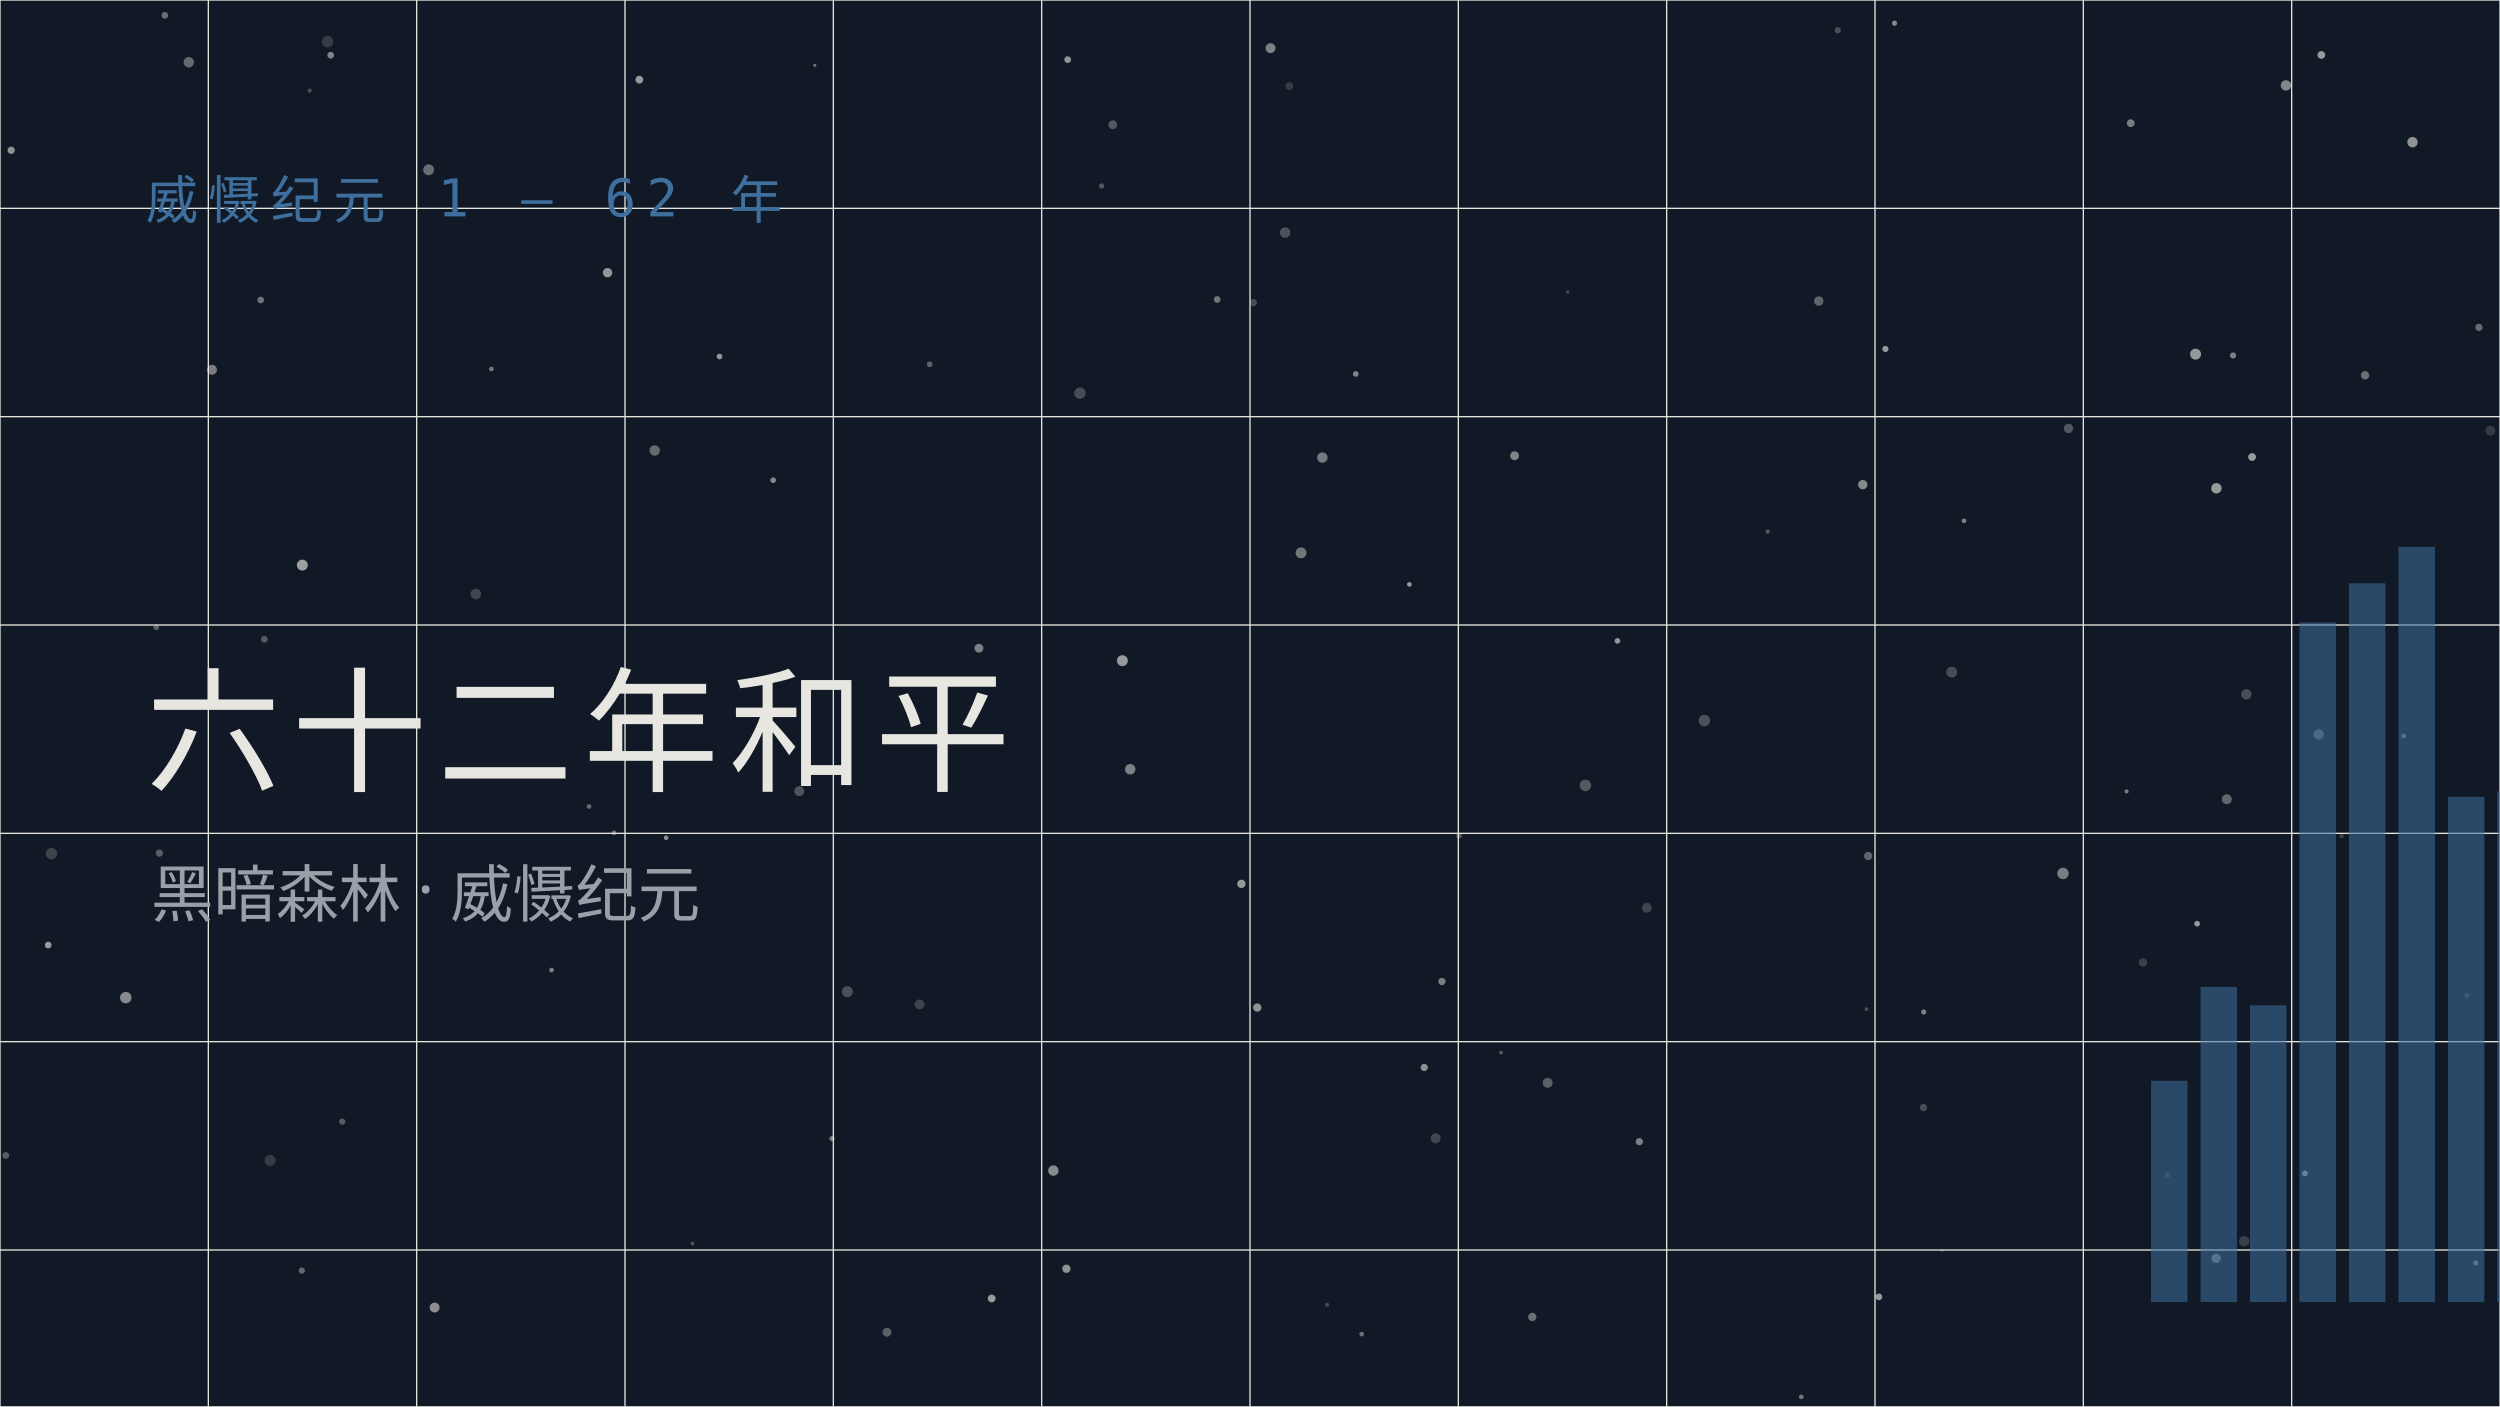
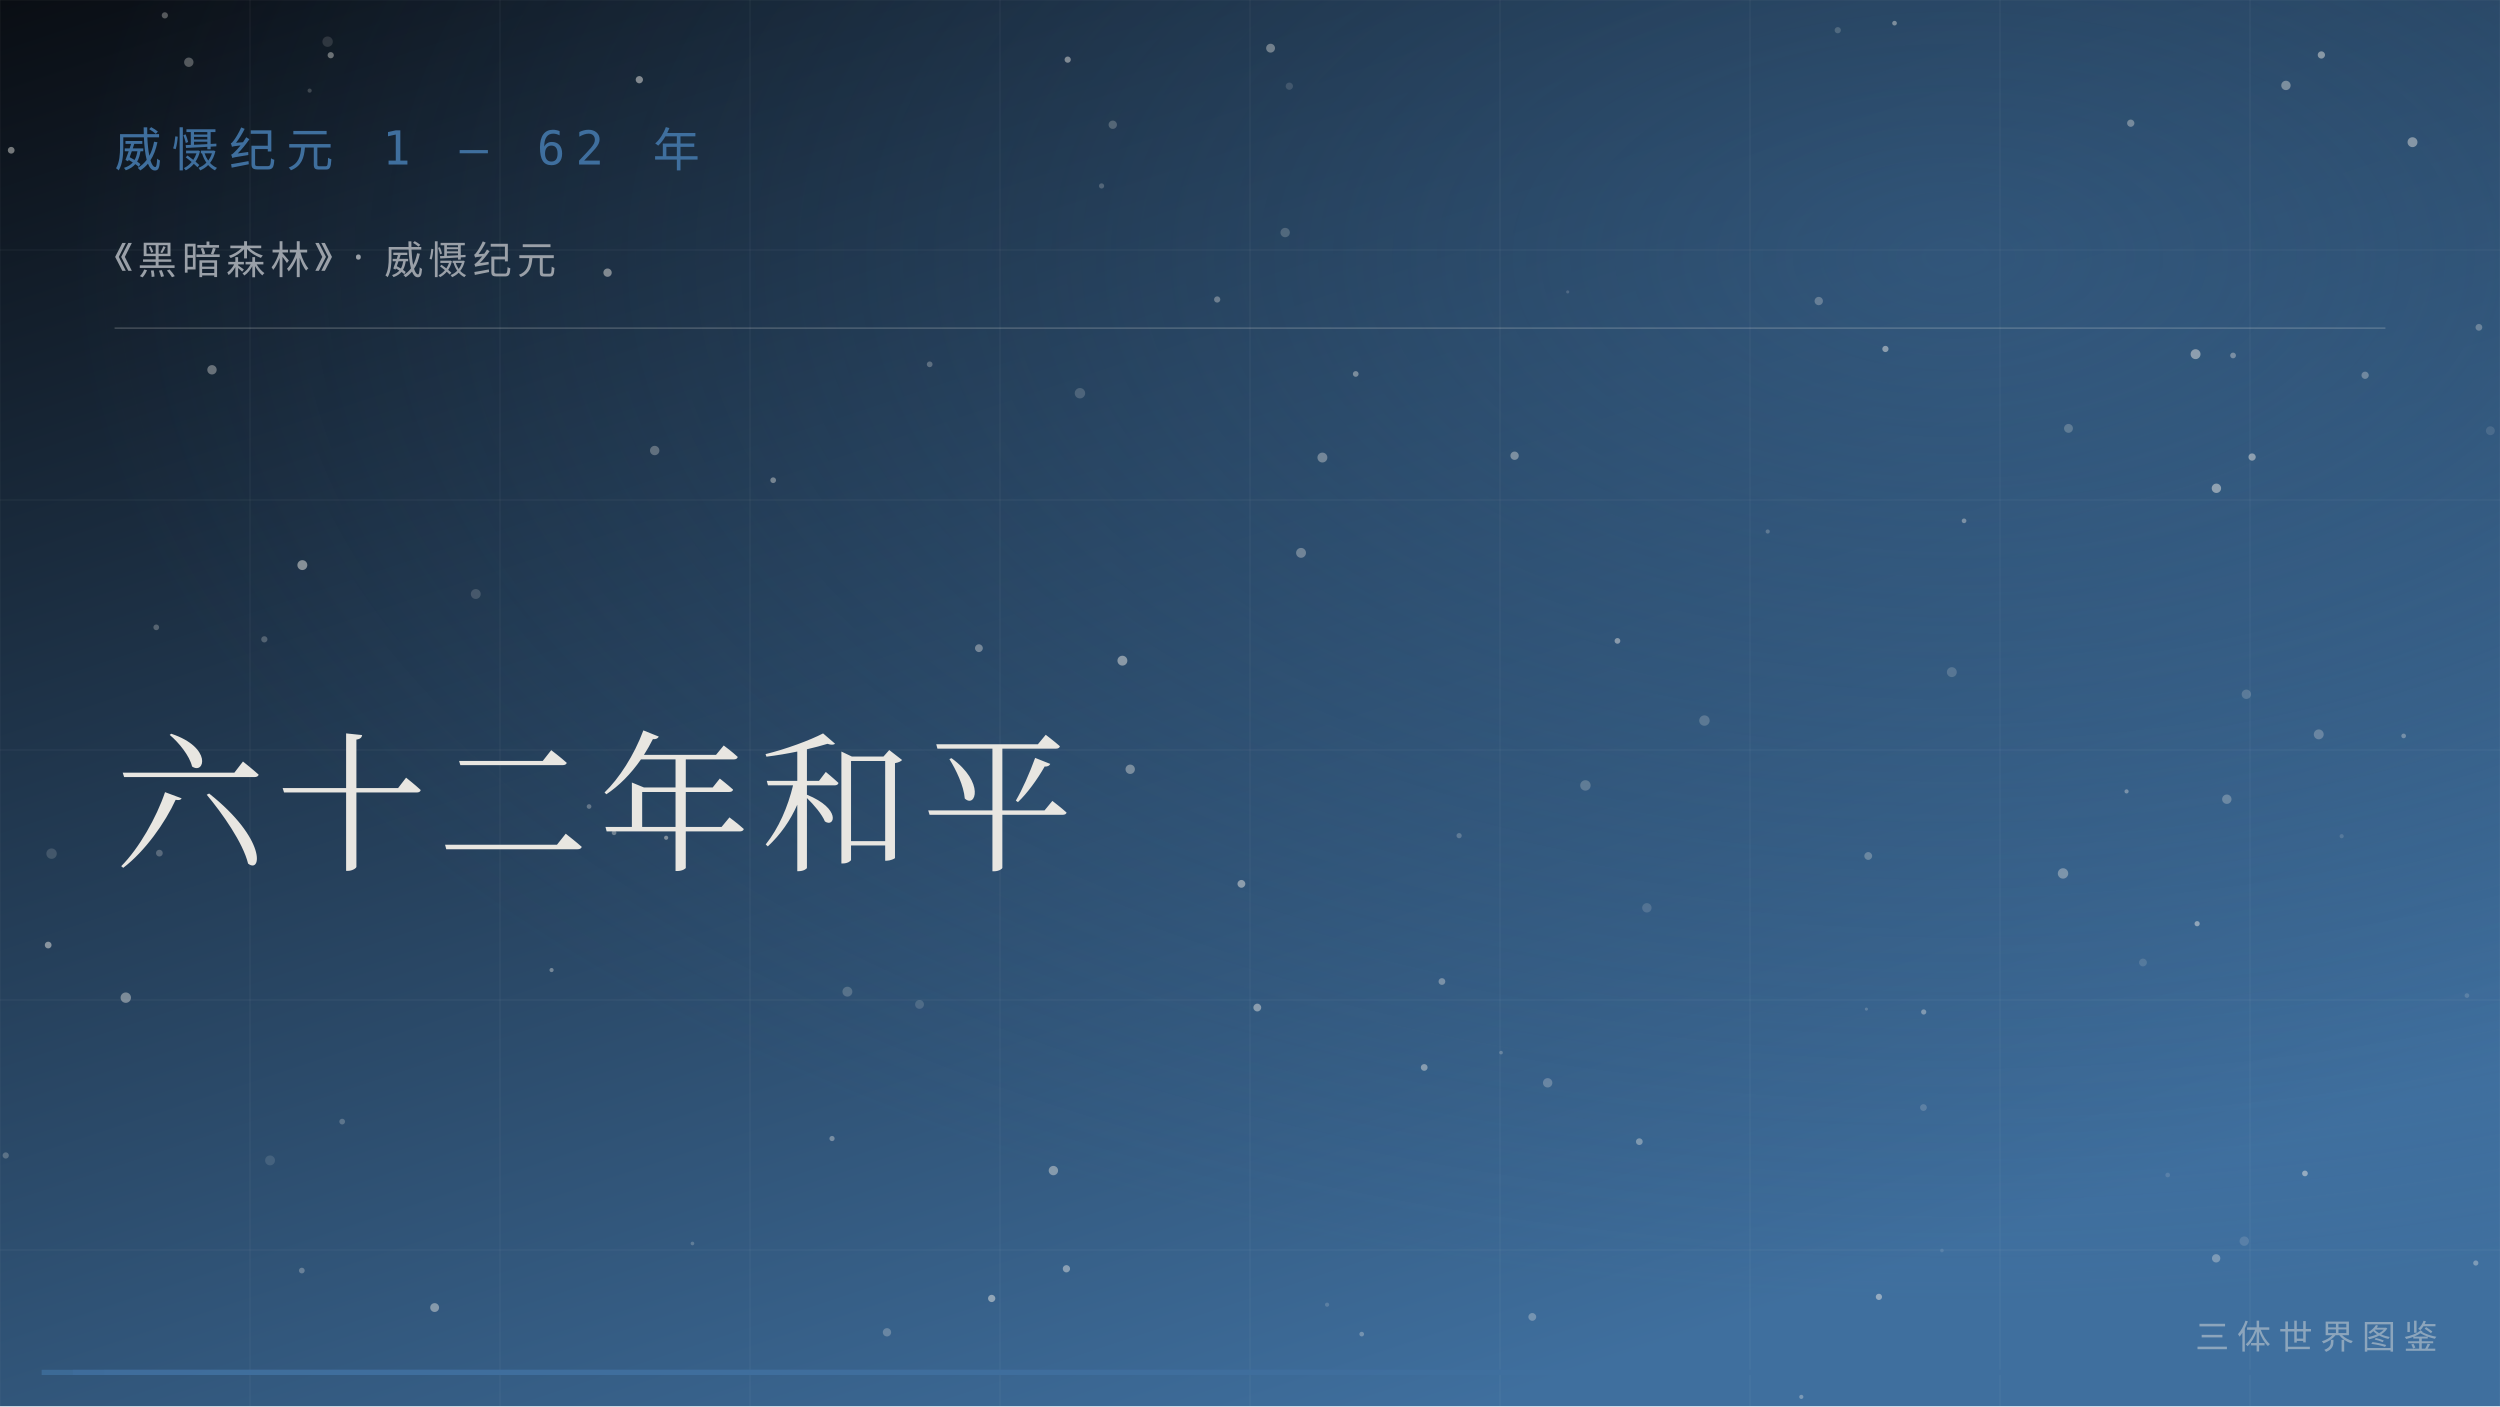
<svg xmlns="http://www.w3.org/2000/svg" width="960" height="540" viewBox="0 0 960 540">
-   <rect width="960" height="540" fill="#0a0e14" />
-   <rect width="960" height="540" fill="#3f6f9e" opacity="0.12" />
-   <line x1="0" y1="0" x2="0" y2="540" stroke="#e8e6e1" stroke-width="0.5" />
-   <line x1="80" y1="0" x2="80" y2="540" stroke="#e8e6e1" stroke-width="0.5" />
-   <line x1="160" y1="0" x2="160" y2="540" stroke="#e8e6e1" stroke-width="0.5" />
-   <line x1="240" y1="0" x2="240" y2="540" stroke="#e8e6e1" stroke-width="0.5" />
-   <line x1="320" y1="0" x2="320" y2="540" stroke="#e8e6e1" stroke-width="0.5" />
-   <line x1="400" y1="0" x2="400" y2="540" stroke="#e8e6e1" stroke-width="0.5" />
-   <line x1="480" y1="0" x2="480" y2="540" stroke="#e8e6e1" stroke-width="0.5" />
-   <line x1="560" y1="0" x2="560" y2="540" stroke="#e8e6e1" stroke-width="0.5" />
-   <line x1="640" y1="0" x2="640" y2="540" stroke="#e8e6e1" stroke-width="0.5" />
-   <line x1="720" y1="0" x2="720" y2="540" stroke="#e8e6e1" stroke-width="0.5" />
-   <line x1="800" y1="0" x2="800" y2="540" stroke="#e8e6e1" stroke-width="0.5" />
-   <line x1="880" y1="0" x2="880" y2="540" stroke="#e8e6e1" stroke-width="0.5" />
-   <line x1="960" y1="0" x2="960" y2="540" stroke="#e8e6e1" stroke-width="0.5" />
-   <line x1="0" y1="0" x2="960" y2="0" stroke="#e8e6e1" stroke-width="0.5" />
-   <line x1="0" y1="80" x2="960" y2="80" stroke="#e8e6e1" stroke-width="0.5" />
-   <line x1="0" y1="160" x2="960" y2="160" stroke="#e8e6e1" stroke-width="0.5" />
-   <line x1="0" y1="240" x2="960" y2="240" stroke="#e8e6e1" stroke-width="0.5" />
-   <line x1="0" y1="320" x2="960" y2="320" stroke="#e8e6e1" stroke-width="0.5" />
-   <line x1="0" y1="400" x2="960" y2="400" stroke="#e8e6e1" stroke-width="0.5" />
-   <line x1="0" y1="480" x2="960" y2="480" stroke="#e8e6e1" stroke-width="0.5" />
-   <circle cx="427.3" cy="47.9" r="1.7" fill="#e8e6e1" opacity="0.31" />
-   <circle cx="233.3" cy="104.7" r="1.8" fill="#e8e6e1" opacity="0.61" />
-   <circle cx="947.3" cy="382.3" r="0.9" fill="#e8e6e1" opacity="0.21" />
-   <circle cx="956.3" cy="165.4" r="1.9" fill="#e8e6e1" opacity="0.17" />
-   <circle cx="629.5" cy="438.4" r="1.4" fill="#e8e6e1" opacity="0.50" />
-   <circle cx="476.7" cy="339.4" r="1.6" fill="#e8e6e1" opacity="0.62" />
-   <circle cx="306.9" cy="303.8" r="1.9" fill="#e8e6e1" opacity="0.29" />
-   <circle cx="594.3" cy="415.8" r="1.9" fill="#e8e6e1" opacity="0.35" />
-   <circle cx="115.9" cy="487.9" r="1.2" fill="#e8e6e1" opacity="0.39" />
-   <circle cx="818.2" cy="47.3" r="1.5" fill="#e8e6e1" opacity="0.49" />
-   <circle cx="495.1" cy="33.1" r="1.5" fill="#e8e6e1" opacity="0.18" />
-   <circle cx="621.1" cy="246.1" r="1.1" fill="#e8e6e1" opacity="0.60" />
-   <circle cx="101.5" cy="245.5" r="1.3" fill="#e8e6e1" opacity="0.32" />
-   <circle cx="754.2" cy="200.0" r="0.9" fill="#e8e6e1" opacity="0.50" />
-   <circle cx="18.5" cy="362.9" r="1.3" fill="#e8e6e1" opacity="0.63" />
-   <circle cx="431.0" cy="253.7" r="2.1" fill="#e8e6e1" opacity="0.62" />
-   <circle cx="410.0" cy="22.9" r="1.3" fill="#e8e6e1" opacity="0.60" />
-   <circle cx="864.8" cy="175.5" r="1.5" fill="#e8e6e1" opacity="0.63" />
-   <circle cx="899.2" cy="321.1" r="0.8" fill="#e8e6e1" opacity="0.21" />
-   <circle cx="103.7" cy="445.6" r="2.1" fill="#e8e6e1" opacity="0.17" />
-   <circle cx="127.0" cy="21.2" r="1.3" fill="#e8e6e1" opacity="0.52" />
-   <circle cx="325.4" cy="380.8" r="2.1" fill="#e8e6e1" opacity="0.27" />
-   <circle cx="182.7" cy="228.1" r="2.0" fill="#e8e6e1" opacity="0.23" />
-   <circle cx="749.5" cy="258.1" r="2.1" fill="#e8e6e1" opacity="0.25" />
-   <circle cx="738.6" cy="425.3" r="1.4" fill="#e8e6e1" opacity="0.25" />
-   <circle cx="792.2" cy="335.4" r="2.2" fill="#e8e6e1" opacity="0.49" />
-   <circle cx="340.6" cy="511.6" r="1.7" fill="#e8e6e1" opacity="0.35" />
-   <circle cx="632.4" cy="348.6" r="1.9" fill="#e8e6e1" opacity="0.21" />
-   <circle cx="61.2" cy="327.6" r="1.4" fill="#e8e6e1" opacity="0.33" />
-   <circle cx="296.9" cy="184.4" r="1.1" fill="#e8e6e1" opacity="0.53" />
-   <circle cx="698.4" cy="115.6" r="1.8" fill="#e8e6e1" opacity="0.37" />
-   <circle cx="950.7" cy="485.0" r="1.0" fill="#e8e6e1" opacity="0.47" />
-   <circle cx="2.2" cy="443.7" r="1.3" fill="#e8e6e1" opacity="0.33" />
-   <circle cx="851.1" cy="187.5" r="2.0" fill="#e8e6e1" opacity="0.63" />
-   <circle cx="822.9" cy="369.6" r="1.6" fill="#e8e6e1" opacity="0.20" />
-   <circle cx="211.8" cy="372.5" r="0.9" fill="#e8e6e1" opacity="0.50" />
-   <circle cx="404.5" cy="449.5" r="2.0" fill="#e8e6e1" opacity="0.56" />
-   <circle cx="19.8" cy="327.8" r="2.2" fill="#e8e6e1" opacity="0.21" />
-   <circle cx="226.2" cy="309.7" r="0.9" fill="#e8e6e1" opacity="0.40" />
-   <circle cx="588.4" cy="505.7" r="1.6" fill="#e8e6e1" opacity="0.42" />
-   <circle cx="654.5" cy="276.7" r="2.2" fill="#e8e6e1" opacity="0.28" />
-   <circle cx="487.9" cy="18.5" r="1.9" fill="#e8e6e1" opacity="0.50" />
-   <circle cx="576.4" cy="404.2" r="0.7" fill="#e8e6e1" opacity="0.34" />
-   <circle cx="507.8" cy="175.7" r="2.0" fill="#e8e6e1" opacity="0.47" />
-   <circle cx="923.0" cy="282.6" r="0.9" fill="#e8e6e1" opacity="0.44" />
-   <circle cx="885.1" cy="450.6" r="1.1" fill="#e8e6e1" opacity="0.63" />
-   <circle cx="423.0" cy="71.4" r="1.0" fill="#e8e6e1" opacity="0.30" />
-   <circle cx="265.9" cy="477.5" r="0.7" fill="#e8e6e1" opacity="0.31" />
-   <circle cx="499.6" cy="212.3" r="2.1" fill="#e8e6e1" opacity="0.45" />
-   <circle cx="520.6" cy="143.6" r="1.1" fill="#e8e6e1" opacity="0.52" />
-   <circle cx="738.7" cy="388.6" r="1.0" fill="#e8e6e1" opacity="0.51" />
-   <circle cx="467.4" cy="115.0" r="1.3" fill="#e8e6e1" opacity="0.45" />
-   <circle cx="63.3" cy="5.9" r="1.3" fill="#e8e6e1" opacity="0.41" />
-   <circle cx="353.1" cy="385.7" r="1.9" fill="#e8e6e1" opacity="0.21" />
-   <circle cx="116.1" cy="217.0" r="2.1" fill="#e8e6e1" opacity="0.65" />
-   <circle cx="843.1" cy="136.0" r="2.1" fill="#e8e6e1" opacity="0.62" />
-   <circle cx="721.5" cy="498.0" r="1.3" fill="#e8e6e1" opacity="0.63" />
-   <circle cx="951.9" cy="125.7" r="1.4" fill="#e8e6e1" opacity="0.40" />
-   <circle cx="794.3" cy="164.5" r="1.8" fill="#e8e6e1" opacity="0.31" />
-   <circle cx="414.7" cy="151.0" r="2.2" fill="#e8e6e1" opacity="0.25" />
-   <circle cx="724.0" cy="134.0" r="1.2" fill="#e8e6e1" opacity="0.62" />
-   <circle cx="409.5" cy="487.2" r="1.6" fill="#e8e6e1" opacity="0.59" />
-   <circle cx="166.9" cy="502.1" r="1.9" fill="#e8e6e1" opacity="0.58" />
-   <circle cx="843.7" cy="354.7" r="1.1" fill="#e8e6e1" opacity="0.62" />
-   <circle cx="482.8" cy="386.9" r="1.6" fill="#e8e6e1" opacity="0.59" />
-   <circle cx="727.5" cy="8.9" r="1.0" fill="#e8e6e1" opacity="0.55" />
-   <circle cx="380.8" cy="498.6" r="1.5" fill="#e8e6e1" opacity="0.63" />
-   <circle cx="125.8" cy="16.0" r="2.2" fill="#e8e6e1" opacity="0.17" />
-   <circle cx="434.0" cy="295.4" r="2.0" fill="#e8e6e1" opacity="0.51" />
-   <circle cx="855.1" cy="306.9" r="1.9" fill="#e8e6e1" opacity="0.38" />
-   <circle cx="319.5" cy="437.2" r="1.0" fill="#e8e6e1" opacity="0.49" />
-   <circle cx="493.5" cy="89.3" r="2.0" fill="#e8e6e1" opacity="0.28" />
-   <circle cx="691.7" cy="536.4" r="0.9" fill="#e8e6e1" opacity="0.45" />
-   <circle cx="705.7" cy="11.6" r="1.2" fill="#e8e6e1" opacity="0.27" />
-   <circle cx="926.4" cy="54.6" r="2.0" fill="#e8e6e1" opacity="0.59" />
-   <circle cx="245.5" cy="30.6" r="1.5" fill="#e8e6e1" opacity="0.63" />
-   <circle cx="857.5" cy="136.5" r="1.2" fill="#e8e6e1" opacity="0.49" />
-   <circle cx="553.7" cy="376.9" r="1.4" fill="#e8e6e1" opacity="0.49" />
-   <circle cx="131.4" cy="430.7" r="1.2" fill="#e8e6e1" opacity="0.33" />
-   <circle cx="816.6" cy="303.9" r="0.8" fill="#e8e6e1" opacity="0.48" />
-   <circle cx="546.9" cy="409.9" r="1.4" fill="#e8e6e1" opacity="0.57" />
-   <circle cx="235.8" cy="319.8" r="0.9" fill="#e8e6e1" opacity="0.46" />
-   <circle cx="608.8" cy="301.6" r="2.2" fill="#e8e6e1" opacity="0.32" />
-   <circle cx="678.8" cy="204.1" r="0.8" fill="#e8e6e1" opacity="0.31" />
-   <circle cx="861.8" cy="476.6" r="2.0" fill="#e8e6e1" opacity="0.19" />
-   <circle cx="717.4" cy="328.7" r="1.6" fill="#e8e6e1" opacity="0.37" />
-   <circle cx="745.7" cy="480.2" r="0.7" fill="#e8e6e1" opacity="0.16" />
-   <circle cx="581.6" cy="175.0" r="1.7" fill="#e8e6e1" opacity="0.52" />
-   <circle cx="560.3" cy="320.9" r="1.1" fill="#e8e6e1" opacity="0.31" />
-   <circle cx="716.7" cy="387.5" r="0.7" fill="#e8e6e1" opacity="0.28" />
-   <circle cx="890.4" cy="282.0" r="2.0" fill="#e8e6e1" opacity="0.35" />
-   <circle cx="602.0" cy="112.1" r="0.7" fill="#e8e6e1" opacity="0.23" />
-   <circle cx="877.8" cy="32.8" r="2.0" fill="#e8e6e1" opacity="0.53" />
-   <circle cx="851.0" cy="483.2" r="1.8" fill="#e8e6e1" opacity="0.45" />
-   <circle cx="4.3" cy="57.7" r="1.4" fill="#e8e6e1" opacity="0.59" />
-   <circle cx="255.8" cy="321.7" r="0.9" fill="#e8e6e1" opacity="0.57" />
-   <circle cx="357.0" cy="139.9" r="1.1" fill="#e8e6e1" opacity="0.36" />
-   <circle cx="908.2" cy="144.1" r="1.6" fill="#e8e6e1" opacity="0.43" />
-   <circle cx="862.6" cy="266.6" r="2.0" fill="#e8e6e1" opacity="0.26" />
-   <circle cx="251.4" cy="173.0" r="2.0" fill="#e8e6e1" opacity="0.40" />
-   <circle cx="891.4" cy="21.1" r="1.5" fill="#e8e6e1" opacity="0.62" />
-   <circle cx="72.5" cy="23.9" r="2.0" fill="#e8e6e1" opacity="0.40" />
-   <circle cx="118.9" cy="34.8" r="0.8" fill="#e8e6e1" opacity="0.26" />
-   <circle cx="522.9" cy="512.3" r="0.9" fill="#e8e6e1" opacity="0.42" />
-   <circle cx="60.0" cy="240.9" r="1.1" fill="#e8e6e1" opacity="0.35" />
-   <circle cx="375.9" cy="248.9" r="1.7" fill="#e8e6e1" opacity="0.50" />
-   <circle cx="48.3" cy="383.1" r="2.2" fill="#e8e6e1" opacity="0.55" />
-   <circle cx="509.6" cy="501.0" r="0.8" fill="#e8e6e1" opacity="0.24" />
-   <circle cx="81.4" cy="142.0" r="1.9" fill="#e8e6e1" opacity="0.49" />
-   <circle cx="832.4" cy="451.2" r="1.0" fill="#e8e6e1" opacity="0.19" />
-   <circle cx="188.7" cy="141.7" r="0.9" fill="#e8e6e1" opacity="0.46" />
-   <circle cx="551.3" cy="437.1" r="1.9" fill="#e8e6e1" opacity="0.23" />
-   <circle cx="715.3" cy="186.1" r="1.8" fill="#e8e6e1" opacity="0.55" />
-   <circle cx="276.3" cy="136.9" r="1.1" fill="#e8e6e1" opacity="0.61" />
-   <circle cx="312.9" cy="25.1" r="0.6" fill="#e8e6e1" opacity="0.45" />
-   <circle cx="164.6" cy="65.2" r="2.1" fill="#e8e6e1" opacity="0.41" />
-   <circle cx="541.2" cy="224.4" r="0.9" fill="#e8e6e1" opacity="0.62" />
-   <circle cx="481.3" cy="116.2" r="1.4" fill="#e8e6e1" opacity="0.25" />
-   <circle cx="317.8" cy="295.8" r="0.7" fill="#e8e6e1" opacity="0.50" />
-   <circle cx="100.1" cy="115.2" r="1.3" fill="#e8e6e1" opacity="0.44" />
-   <g opacity="0.55" fill="#3f6f9e">
-     <rect x="826" y="415" width="14" height="85" />
-     <rect x="845" y="379" width="14" height="121" />
-     <rect x="864" y="386" width="14" height="114" />
-     <rect x="883" y="239" width="14" height="261" />
-     <rect x="902" y="224" width="14" height="276" />
-     <rect x="921" y="210" width="14" height="290" />
-     <rect x="940" y="306" width="14" height="194" />
-     <rect x="959" y="304" width="14" height="196" />
-     <rect x="978" y="144" width="14" height="356" />
-     <rect x="997" y="296" width="14" height="204" />
+   <defs>
+     <linearGradient id="bg" x1="0" y1="0" x2="0.6" y2="1">
+       <stop offset="0" stop-color="#0a0e14" />
+       <stop offset="1" stop-color="#3f6f9e" />
+     </linearGradient>
+     <radialGradient id="glow" cx="0.78" cy="0.18" r="0.75">
+       <stop offset="0" stop-color="#3f6f9e" stop-opacity="0.5" />
+       <stop offset="1" stop-color="#3f6f9e" stop-opacity="0" />
+     </radialGradient>
+   </defs>
+   <rect width="960" height="540" fill="url(#bg)" />
+   <rect width="960" height="540" fill="url(#glow)" />
+   <circle cx="427.3" cy="47.9" r="1.6" fill="#e8e6e1" opacity="0.25" />
+   <circle cx="233.3" cy="104.7" r="1.6" fill="#e8e6e1" opacity="0.49" />
+   <circle cx="947.3" cy="382.3" r="0.9" fill="#e8e6e1" opacity="0.17" />
+   <circle cx="956.3" cy="165.4" r="1.7" fill="#e8e6e1" opacity="0.13" />
+   <circle cx="629.5" cy="438.4" r="1.3" fill="#e8e6e1" opacity="0.40" />
+   <circle cx="476.7" cy="339.4" r="1.5" fill="#e8e6e1" opacity="0.50" />
+   <circle cx="306.9" cy="303.8" r="1.8" fill="#e8e6e1" opacity="0.23" />
+   <circle cx="594.3" cy="415.8" r="1.8" fill="#e8e6e1" opacity="0.28" />
+   <circle cx="115.9" cy="487.9" r="1.1" fill="#e8e6e1" opacity="0.31" />
+   <circle cx="818.2" cy="47.3" r="1.4" fill="#e8e6e1" opacity="0.39" />
+   <circle cx="495.1" cy="33.1" r="1.4" fill="#e8e6e1" opacity="0.15" />
+   <circle cx="621.1" cy="246.1" r="1.1" fill="#e8e6e1" opacity="0.48" />
+   <circle cx="101.5" cy="245.5" r="1.2" fill="#e8e6e1" opacity="0.26" />
+   <circle cx="754.2" cy="200.0" r="0.9" fill="#e8e6e1" opacity="0.40" />
+   <circle cx="18.5" cy="362.9" r="1.3" fill="#e8e6e1" opacity="0.51" />
+   <circle cx="431.0" cy="253.7" r="1.9" fill="#e8e6e1" opacity="0.50" />
+   <circle cx="410.0" cy="22.9" r="1.2" fill="#e8e6e1" opacity="0.48" />
+   <circle cx="864.8" cy="175.5" r="1.4" fill="#e8e6e1" opacity="0.50" />
+   <circle cx="899.2" cy="321.1" r="0.8" fill="#e8e6e1" opacity="0.17" />
+   <circle cx="103.7" cy="445.6" r="1.9" fill="#e8e6e1" opacity="0.13" />
+   <circle cx="127.0" cy="21.2" r="1.2" fill="#e8e6e1" opacity="0.42" />
+   <circle cx="325.4" cy="380.8" r="1.9" fill="#e8e6e1" opacity="0.22" />
+   <circle cx="182.7" cy="228.1" r="1.9" fill="#e8e6e1" opacity="0.18" />
+   <circle cx="749.5" cy="258.1" r="1.9" fill="#e8e6e1" opacity="0.20" />
+   <circle cx="738.6" cy="425.3" r="1.3" fill="#e8e6e1" opacity="0.20" />
+   <circle cx="792.2" cy="335.4" r="2.0" fill="#e8e6e1" opacity="0.39" />
+   <circle cx="340.6" cy="511.6" r="1.6" fill="#e8e6e1" opacity="0.28" />
+   <circle cx="632.4" cy="348.6" r="1.8" fill="#e8e6e1" opacity="0.17" />
+   <circle cx="61.2" cy="327.6" r="1.3" fill="#e8e6e1" opacity="0.27" />
+   <circle cx="296.9" cy="184.4" r="1.1" fill="#e8e6e1" opacity="0.42" />
+   <circle cx="698.4" cy="115.6" r="1.6" fill="#e8e6e1" opacity="0.30" />
+   <circle cx="950.7" cy="485.0" r="1.0" fill="#e8e6e1" opacity="0.37" />
+   <circle cx="2.2" cy="443.7" r="1.2" fill="#e8e6e1" opacity="0.26" />
+   <circle cx="851.1" cy="187.5" r="1.8" fill="#e8e6e1" opacity="0.51" />
+   <circle cx="822.9" cy="369.6" r="1.5" fill="#e8e6e1" opacity="0.16" />
+   <circle cx="211.8" cy="372.5" r="0.8" fill="#e8e6e1" opacity="0.40" />
+   <circle cx="404.5" cy="449.5" r="1.8" fill="#e8e6e1" opacity="0.45" />
+   <circle cx="19.8" cy="327.8" r="2.0" fill="#e8e6e1" opacity="0.17" />
+   <circle cx="226.2" cy="309.7" r="0.9" fill="#e8e6e1" opacity="0.32" />
+   <circle cx="588.4" cy="505.7" r="1.5" fill="#e8e6e1" opacity="0.33" />
+   <circle cx="654.5" cy="276.7" r="2.0" fill="#e8e6e1" opacity="0.23" />
+   <circle cx="487.9" cy="18.5" r="1.7" fill="#e8e6e1" opacity="0.40" />
+   <circle cx="576.4" cy="404.2" r="0.7" fill="#e8e6e1" opacity="0.27" />
+   <circle cx="507.8" cy="175.7" r="1.9" fill="#e8e6e1" opacity="0.38" />
+   <circle cx="923.0" cy="282.6" r="0.9" fill="#e8e6e1" opacity="0.35" />
+   <circle cx="885.1" cy="450.6" r="1.1" fill="#e8e6e1" opacity="0.51" />
+   <circle cx="423.0" cy="71.4" r="1.0" fill="#e8e6e1" opacity="0.24" />
+   <circle cx="265.9" cy="477.5" r="0.7" fill="#e8e6e1" opacity="0.25" />
+   <circle cx="499.6" cy="212.3" r="1.9" fill="#e8e6e1" opacity="0.36" />
+   <circle cx="520.6" cy="143.6" r="1.1" fill="#e8e6e1" opacity="0.42" />
+   <circle cx="738.7" cy="388.6" r="1.0" fill="#e8e6e1" opacity="0.41" />
+   <circle cx="467.4" cy="115.0" r="1.2" fill="#e8e6e1" opacity="0.36" />
+   <circle cx="63.3" cy="5.9" r="1.2" fill="#e8e6e1" opacity="0.33" />
+   <circle cx="353.1" cy="385.7" r="1.7" fill="#e8e6e1" opacity="0.17" />
+   <circle cx="116.1" cy="217.0" r="1.9" fill="#e8e6e1" opacity="0.52" />
+   <circle cx="843.1" cy="136.0" r="1.9" fill="#e8e6e1" opacity="0.50" />
+   <circle cx="721.5" cy="498.0" r="1.2" fill="#e8e6e1" opacity="0.51" />
+   <circle cx="951.9" cy="125.7" r="1.3" fill="#e8e6e1" opacity="0.32" />
+   <circle cx="794.3" cy="164.5" r="1.7" fill="#e8e6e1" opacity="0.25" />
+   <circle cx="414.7" cy="151.0" r="2.0" fill="#e8e6e1" opacity="0.20" />
+   <circle cx="724.0" cy="134.0" r="1.2" fill="#e8e6e1" opacity="0.50" />
+   <circle cx="409.5" cy="487.2" r="1.4" fill="#e8e6e1" opacity="0.47" />
+   <circle cx="166.9" cy="502.1" r="1.7" fill="#e8e6e1" opacity="0.46" />
+   <circle cx="843.7" cy="354.7" r="1.0" fill="#e8e6e1" opacity="0.50" />
+   <circle cx="482.8" cy="386.9" r="1.5" fill="#e8e6e1" opacity="0.48" />
+   <circle cx="727.5" cy="8.9" r="0.9" fill="#e8e6e1" opacity="0.44" />
+   <circle cx="380.8" cy="498.6" r="1.4" fill="#e8e6e1" opacity="0.51" />
+   <circle cx="125.8" cy="16.0" r="2.0" fill="#e8e6e1" opacity="0.14" />
+   <circle cx="434.0" cy="295.4" r="1.8" fill="#e8e6e1" opacity="0.41" />
+   <circle cx="855.1" cy="306.9" r="1.8" fill="#e8e6e1" opacity="0.30" />
+   <circle cx="319.5" cy="437.2" r="1.0" fill="#e8e6e1" opacity="0.39" />
+   <circle cx="493.5" cy="89.3" r="1.8" fill="#e8e6e1" opacity="0.22" />
+   <circle cx="691.7" cy="536.4" r="0.8" fill="#e8e6e1" opacity="0.36" />
+   <circle cx="705.7" cy="11.6" r="1.2" fill="#e8e6e1" opacity="0.21" />
+   <circle cx="926.4" cy="54.6" r="1.9" fill="#e8e6e1" opacity="0.47" />
+   <circle cx="245.5" cy="30.6" r="1.4" fill="#e8e6e1" opacity="0.51" />
+   <circle cx="857.5" cy="136.5" r="1.1" fill="#e8e6e1" opacity="0.39" />
+   <circle cx="553.7" cy="376.9" r="1.3" fill="#e8e6e1" opacity="0.39" />
+   <circle cx="131.4" cy="430.7" r="1.1" fill="#e8e6e1" opacity="0.26" />
+   <circle cx="816.6" cy="303.9" r="0.8" fill="#e8e6e1" opacity="0.38" />
+   <circle cx="546.9" cy="409.9" r="1.3" fill="#e8e6e1" opacity="0.45" />
+   <circle cx="235.8" cy="319.8" r="0.9" fill="#e8e6e1" opacity="0.37" />
+   <circle cx="608.8" cy="301.6" r="2.0" fill="#e8e6e1" opacity="0.25" />
+   <circle cx="678.8" cy="204.1" r="0.8" fill="#e8e6e1" opacity="0.25" />
+   <circle cx="861.8" cy="476.6" r="1.8" fill="#e8e6e1" opacity="0.15" />
+   <circle cx="717.4" cy="328.7" r="1.5" fill="#e8e6e1" opacity="0.30" />
+   <circle cx="745.7" cy="480.2" r="0.7" fill="#e8e6e1" opacity="0.13" />
+   <circle cx="581.6" cy="175.0" r="1.6" fill="#e8e6e1" opacity="0.42" />
+   <circle cx="560.3" cy="320.9" r="1.0" fill="#e8e6e1" opacity="0.25" />
+   <circle cx="716.7" cy="387.5" r="0.6" fill="#e8e6e1" opacity="0.22" />
+   <circle cx="890.4" cy="282.0" r="1.9" fill="#e8e6e1" opacity="0.28" />
+   <circle cx="602.0" cy="112.1" r="0.6" fill="#e8e6e1" opacity="0.18" />
+   <circle cx="877.8" cy="32.8" r="1.8" fill="#e8e6e1" opacity="0.42" />
+   <circle cx="851.0" cy="483.2" r="1.6" fill="#e8e6e1" opacity="0.36" />
+   <circle cx="4.3" cy="57.7" r="1.3" fill="#e8e6e1" opacity="0.47" />
+   <circle cx="255.8" cy="321.7" r="0.8" fill="#e8e6e1" opacity="0.45" />
+   <circle cx="357.0" cy="139.9" r="1.1" fill="#e8e6e1" opacity="0.29" />
+   <circle cx="908.2" cy="144.1" r="1.4" fill="#e8e6e1" opacity="0.34" />
+   <circle cx="862.6" cy="266.6" r="1.8" fill="#e8e6e1" opacity="0.21" />
+   <circle cx="251.4" cy="173.0" r="1.8" fill="#e8e6e1" opacity="0.32" />
+   <circle cx="891.4" cy="21.1" r="1.4" fill="#e8e6e1" opacity="0.49" />
+   <circle cx="72.5" cy="23.9" r="1.8" fill="#e8e6e1" opacity="0.32" />
+   <circle cx="118.9" cy="34.8" r="0.8" fill="#e8e6e1" opacity="0.21" />
+   <circle cx="522.9" cy="512.3" r="0.9" fill="#e8e6e1" opacity="0.33" />
+   <circle cx="60.0" cy="240.9" r="1.1" fill="#e8e6e1" opacity="0.28" />
+   <circle cx="375.9" cy="248.9" r="1.5" fill="#e8e6e1" opacity="0.40" />
+   <circle cx="48.3" cy="383.1" r="2.0" fill="#e8e6e1" opacity="0.44" />
+   <circle cx="509.6" cy="501.0" r="0.8" fill="#e8e6e1" opacity="0.19" />
+   <circle cx="81.4" cy="142.0" r="1.8" fill="#e8e6e1" opacity="0.39" />
+   <circle cx="832.4" cy="451.2" r="0.9" fill="#e8e6e1" opacity="0.15" />
+   <line x1="0" y1="0" x2="0" y2="540" stroke="#e8e6e1" stroke-width="0.5" opacity="0.05" />
+   <line x1="96" y1="0" x2="96" y2="540" stroke="#e8e6e1" stroke-width="0.5" opacity="0.05" />
+   <line x1="192" y1="0" x2="192" y2="540" stroke="#e8e6e1" stroke-width="0.5" opacity="0.05" />
+   <line x1="288" y1="0" x2="288" y2="540" stroke="#e8e6e1" stroke-width="0.5" opacity="0.05" />
+   <line x1="384" y1="0" x2="384" y2="540" stroke="#e8e6e1" stroke-width="0.5" opacity="0.05" />
+   <line x1="480" y1="0" x2="480" y2="540" stroke="#e8e6e1" stroke-width="0.5" opacity="0.05" />
+   <line x1="576" y1="0" x2="576" y2="540" stroke="#e8e6e1" stroke-width="0.5" opacity="0.05" />
+   <line x1="672" y1="0" x2="672" y2="540" stroke="#e8e6e1" stroke-width="0.5" opacity="0.05" />
+   <line x1="768" y1="0" x2="768" y2="540" stroke="#e8e6e1" stroke-width="0.5" opacity="0.05" />
+   <line x1="864" y1="0" x2="864" y2="540" stroke="#e8e6e1" stroke-width="0.5" opacity="0.05" />
+   <line x1="960" y1="0" x2="960" y2="540" stroke="#e8e6e1" stroke-width="0.5" opacity="0.05" />
+   <line x1="0" y1="0" x2="960" y2="0" stroke="#e8e6e1" stroke-width="0.5" opacity="0.05" />
+   <line x1="0" y1="96" x2="960" y2="96" stroke="#e8e6e1" stroke-width="0.5" opacity="0.05" />
+   <line x1="0" y1="192" x2="960" y2="192" stroke="#e8e6e1" stroke-width="0.5" opacity="0.05" />
+   <line x1="0" y1="288" x2="960" y2="288" stroke="#e8e6e1" stroke-width="0.5" opacity="0.05" />
+   <line x1="0" y1="384" x2="960" y2="384" stroke="#e8e6e1" stroke-width="0.5" opacity="0.05" />
+   <line x1="0" y1="480" x2="960" y2="480" stroke="#e8e6e1" stroke-width="0.5" opacity="0.05" />
+   <text x="44" y="64" font-family="'SFMono-Regular','Menlo','Consolas',monospace" font-size="18" fill="#3f6f9e" letter-spacing="4">威慑纪元 1 – 62 年</text>
+   <text x="44" y="104" font-family="'PingFang SC','Hiragino Sans GB','Microsoft YaHei',sans-serif" font-size="15" fill="#9aa0a8" letter-spacing="2">《黑暗森林》 · 威慑纪元</text>
+   <line x1="44" y1="126" x2="916" y2="126" stroke="#e8e6e1" stroke-width="0.5" opacity="0.25" />
+   <text x="44" y="330" font-family="'Noto Serif CJK SC','Songti SC','STSong','SimSun',serif" font-size="58" fill="#e8e6e1" letter-spacing="4">六十二年和平</text>
+   <text x="936" y="518" text-anchor="end" font-family="'SFMono-Regular','Menlo','Consolas',monospace" font-size="13" fill="#e8e6e1" opacity="0.45" letter-spacing="3">三体世界图鉴</text>
+   <g>
+     <rect x="16" y="526" width="928" height="2" fill="#3f6f9e" opacity="0.8" />
+     <rect x="28" y="526" width="904" height="2" fill="#3f6f9e" opacity="0.58" />
+     <rect x="40" y="526" width="880" height="2" fill="#3f6f9e" opacity="0.36" />
  </g>
-   <text x="56" y="84" font-family="'SFMono-Regular','Menlo',monospace" font-size="20" fill="#3f6f9e" letter-spacing="4">威慑纪元 1 – 62 年</text>
-   <text x="56" y="300" font-family="'Noto Serif SC','Songti SC',serif" font-size="52" fill="#e8e6e1" letter-spacing="4">六十二年和平</text>
-   <text x="58" y="352" font-family="'PingFang SC','Microsoft YaHei',sans-serif" font-size="24" fill="#9aa0a8">黑暗森林 · 威慑纪元</text>
</svg>
